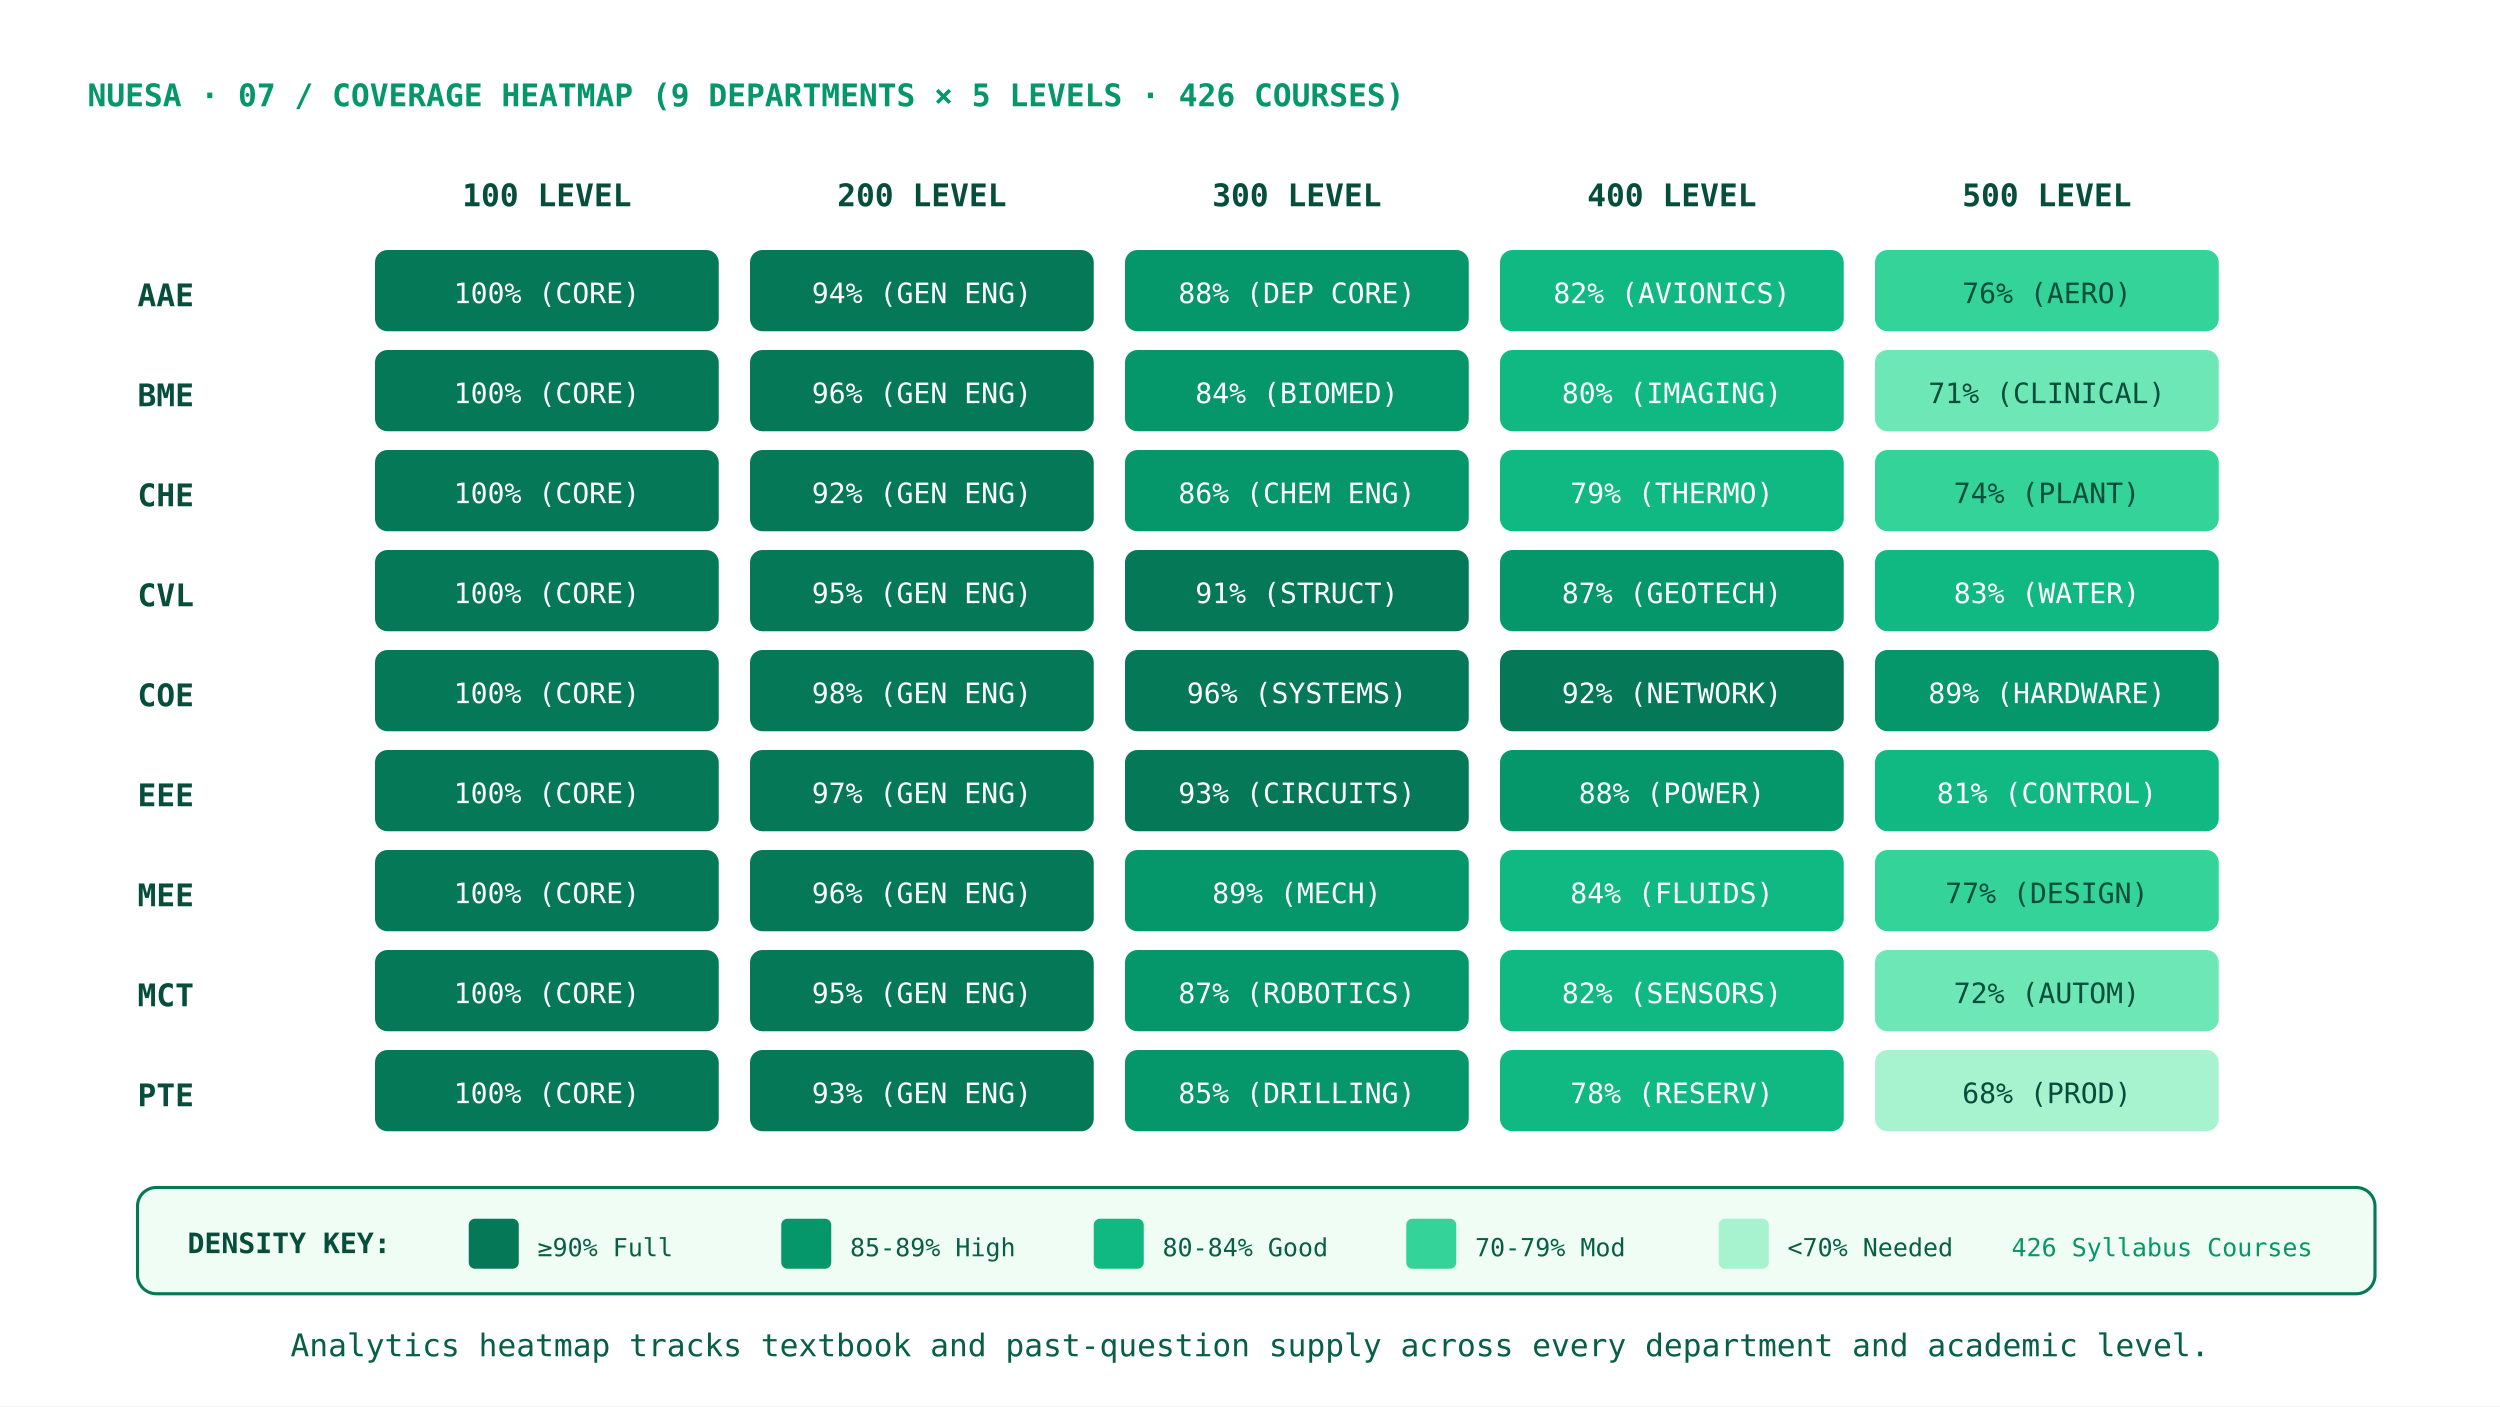
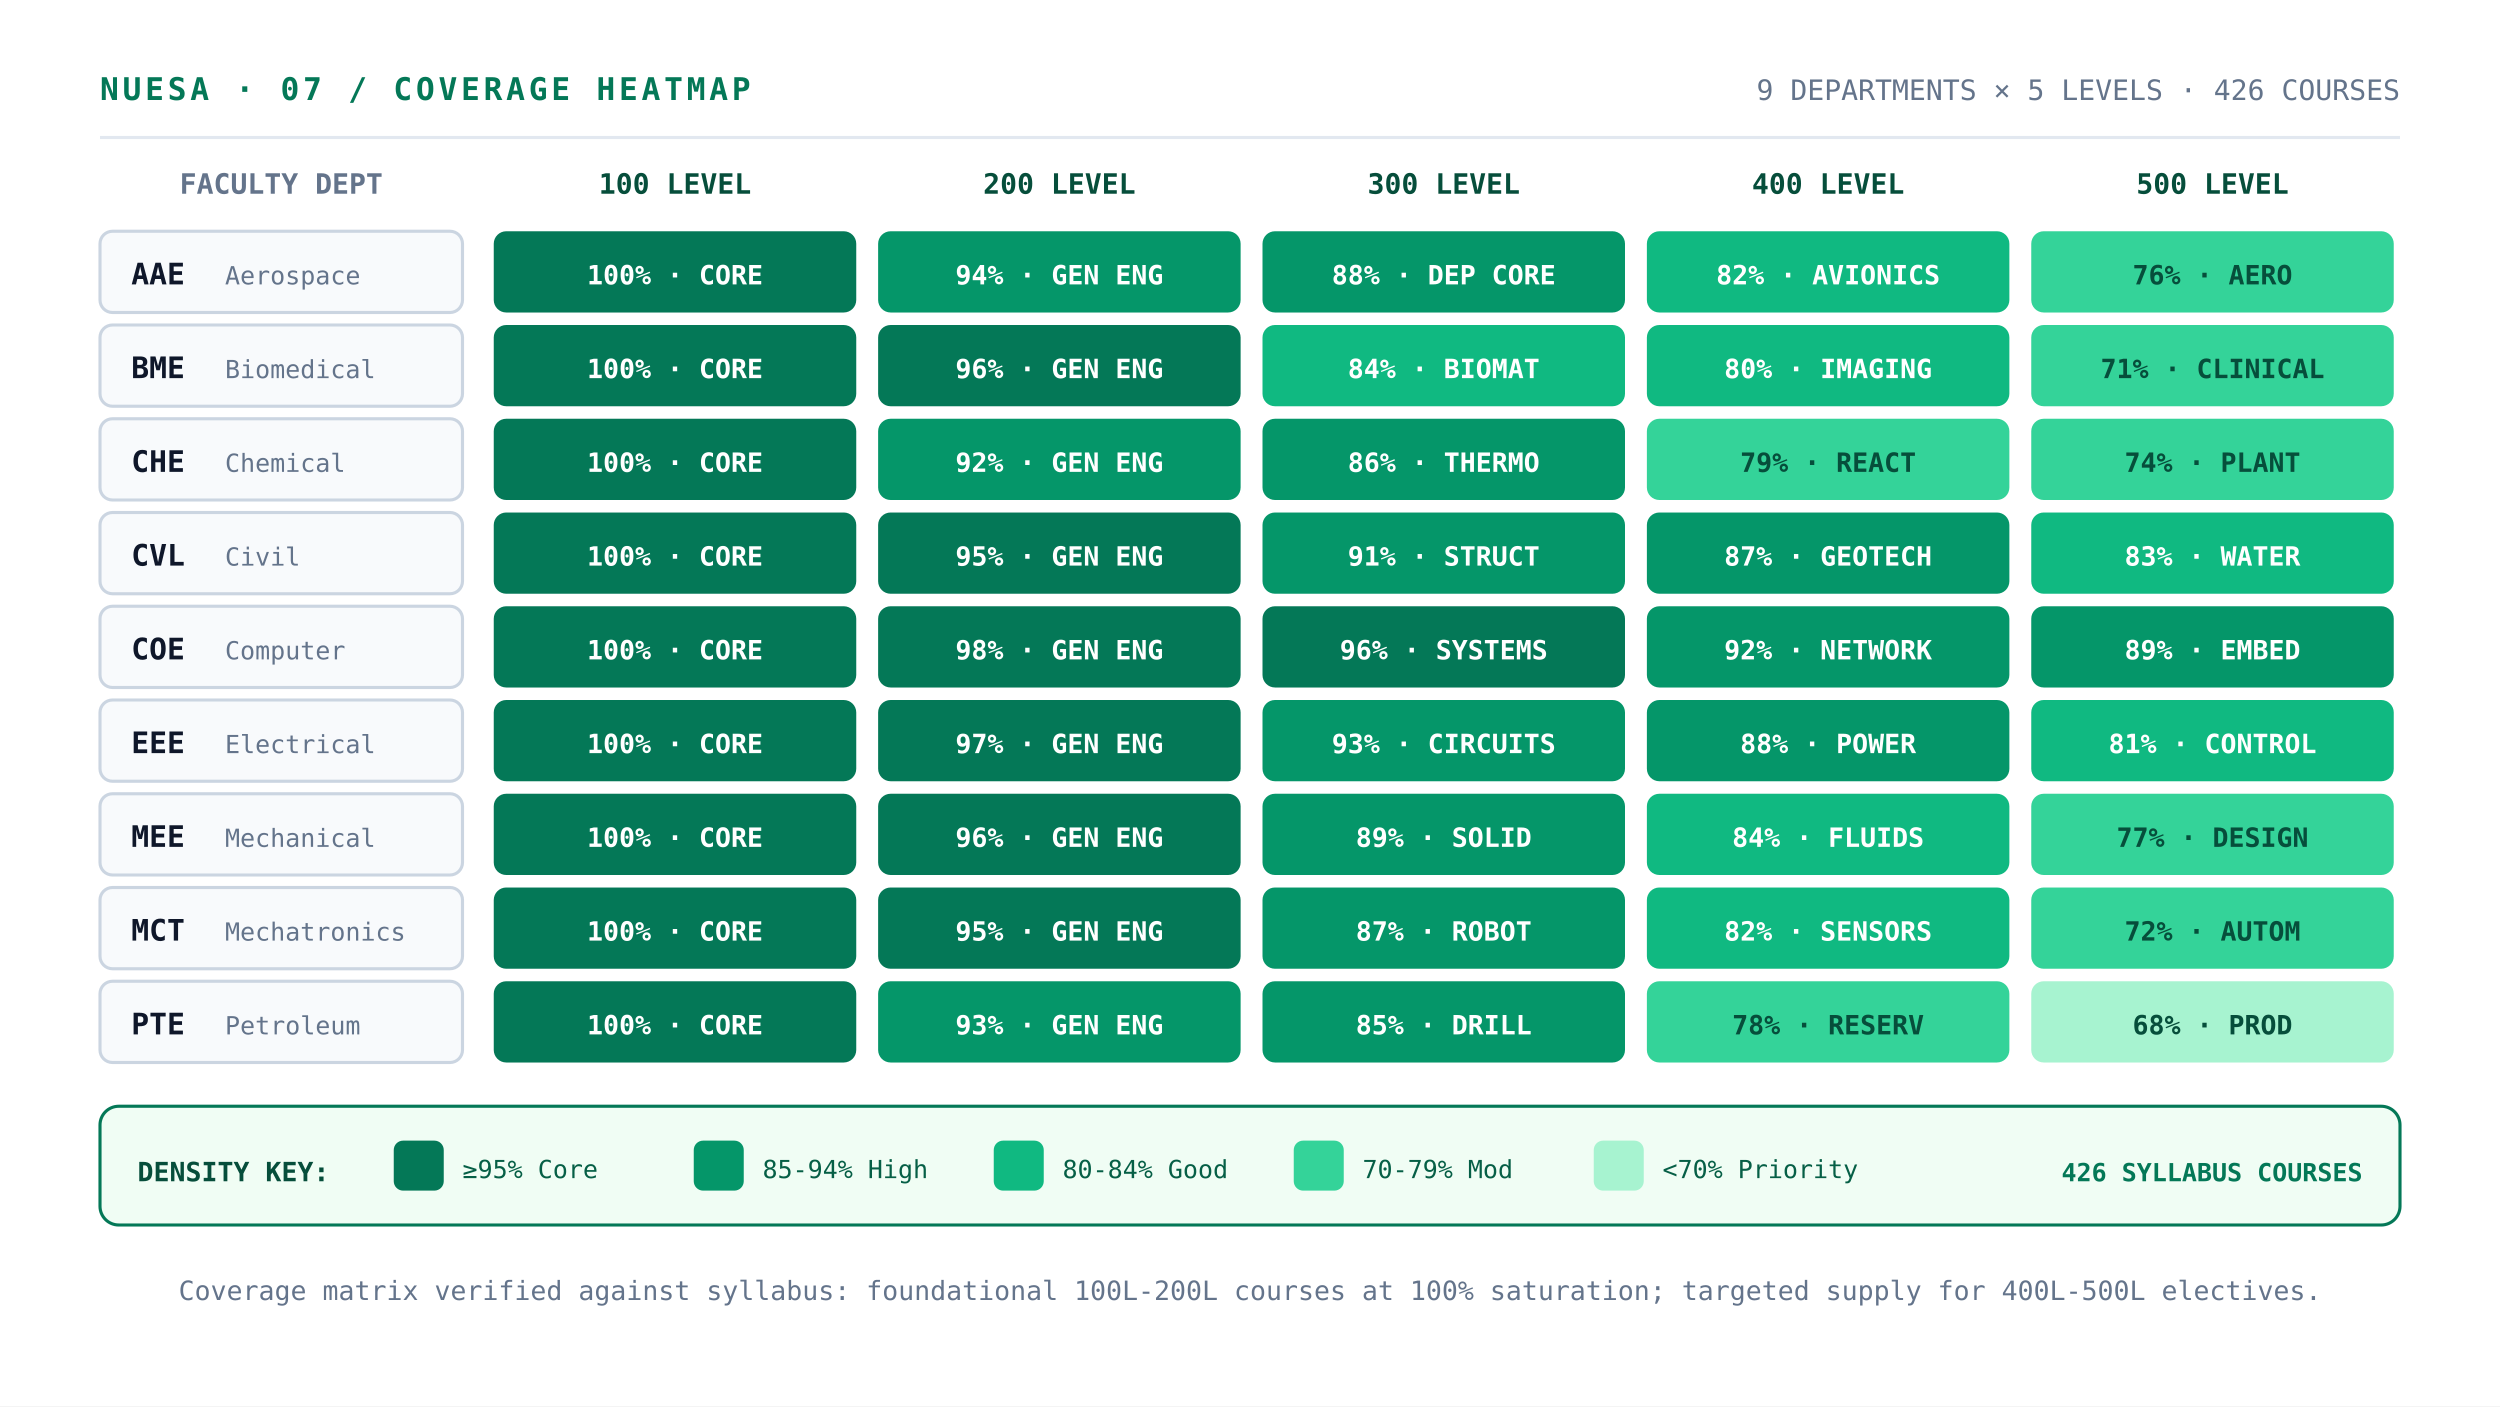
- <svg xmlns="http://www.w3.org/2000/svg" viewBox="0 0 800 450" width="100%" preserveAspectRatio="xMidYMid meet" role="img" font-family="'JetBrains Mono', ui-monospace, SFMono-Regular, Menlo, monospace" style="font-family:'JetBrains Mono',ui-monospace,monospace">
+ <svg xmlns="http://www.w3.org/2000/svg" viewBox="0 0 800 450" width="100%" height="100%" preserveAspectRatio="xMidYMid meet" role="img" font-family="'JetBrains Mono', ui-monospace, Menlo, Consolas, monospace" style="font-family:'JetBrains Mono',ui-monospace,monospace">
  <rect x="0" y="0" width="800" height="450" fill="#FFFFFF" />
-   <text x="28" y="34" font-size="10" fill="#059669" font-weight="600">NUESA · 07 / COVERAGE HEATMAP (9 DEPARTMENTS × 5 LEVELS · 426 COURSES)</text>
-   <text x="175" y="66" font-size="10" fill="#064E3B" text-anchor="middle" font-weight="600">100 LEVEL</text>
-   <text x="295" y="66" font-size="10" fill="#064E3B" text-anchor="middle" font-weight="600">200 LEVEL</text>
-   <text x="415" y="66" font-size="10" fill="#064E3B" text-anchor="middle" font-weight="600">300 LEVEL</text>
-   <text x="535" y="66" font-size="10" fill="#064E3B" text-anchor="middle" font-weight="600">400 LEVEL</text>
-   <text x="655" y="66" font-size="10" fill="#064E3B" text-anchor="middle" font-weight="600">500 LEVEL</text>
-   <text x="44" y="98" font-size="10" fill="#064E3B" font-weight="600">AAE</text>
-   <rect x="120" y="80" width="110" height="26" rx="4" fill="#047857" />
-   <text x="175" y="97" font-size="9" fill="#FFFFFF" text-anchor="middle">100% (CORE)</text>
-   <rect x="240" y="80" width="110" height="26" rx="4" fill="#047857" />
-   <text x="295" y="97" font-size="9" fill="#FFFFFF" text-anchor="middle">94% (GEN ENG)</text>
-   <rect x="360" y="80" width="110" height="26" rx="4" fill="#059669" />
-   <text x="415" y="97" font-size="9" fill="#FFFFFF" text-anchor="middle">88% (DEP CORE)</text>
-   <rect x="480" y="80" width="110" height="26" rx="4" fill="#10B981" />
-   <text x="535" y="97" font-size="9" fill="#FFFFFF" text-anchor="middle">82% (AVIONICS)</text>
-   <rect x="600" y="80" width="110" height="26" rx="4" fill="#34D399" />
-   <text x="655" y="97" font-size="9" fill="#064E3B" text-anchor="middle">76% (AERO)</text>
-   <text x="44" y="130" font-size="10" fill="#064E3B" font-weight="600">BME</text>
-   <rect x="120" y="112" width="110" height="26" rx="4" fill="#047857" />
-   <text x="175" y="129" font-size="9" fill="#FFFFFF" text-anchor="middle">100% (CORE)</text>
-   <rect x="240" y="112" width="110" height="26" rx="4" fill="#047857" />
-   <text x="295" y="129" font-size="9" fill="#FFFFFF" text-anchor="middle">96% (GEN ENG)</text>
-   <rect x="360" y="112" width="110" height="26" rx="4" fill="#059669" />
-   <text x="415" y="129" font-size="9" fill="#FFFFFF" text-anchor="middle">84% (BIOMED)</text>
-   <rect x="480" y="112" width="110" height="26" rx="4" fill="#10B981" />
-   <text x="535" y="129" font-size="9" fill="#FFFFFF" text-anchor="middle">80% (IMAGING)</text>
-   <rect x="600" y="112" width="110" height="26" rx="4" fill="#6EE7B7" />
-   <text x="655" y="129" font-size="9" fill="#064E3B" text-anchor="middle">71% (CLINICAL)</text>
-   <text x="44" y="162" font-size="10" fill="#064E3B" font-weight="600">CHE</text>
-   <rect x="120" y="144" width="110" height="26" rx="4" fill="#047857" />
-   <text x="175" y="161" font-size="9" fill="#FFFFFF" text-anchor="middle">100% (CORE)</text>
-   <rect x="240" y="144" width="110" height="26" rx="4" fill="#047857" />
-   <text x="295" y="161" font-size="9" fill="#FFFFFF" text-anchor="middle">92% (GEN ENG)</text>
-   <rect x="360" y="144" width="110" height="26" rx="4" fill="#059669" />
-   <text x="415" y="161" font-size="9" fill="#FFFFFF" text-anchor="middle">86% (CHEM ENG)</text>
-   <rect x="480" y="144" width="110" height="26" rx="4" fill="#10B981" />
-   <text x="535" y="161" font-size="9" fill="#FFFFFF" text-anchor="middle">79% (THERMO)</text>
-   <rect x="600" y="144" width="110" height="26" rx="4" fill="#34D399" />
-   <text x="655" y="161" font-size="9" fill="#064E3B" text-anchor="middle">74% (PLANT)</text>
-   <text x="44" y="194" font-size="10" fill="#064E3B" font-weight="600">CVL</text>
-   <rect x="120" y="176" width="110" height="26" rx="4" fill="#047857" />
-   <text x="175" y="193" font-size="9" fill="#FFFFFF" text-anchor="middle">100% (CORE)</text>
-   <rect x="240" y="176" width="110" height="26" rx="4" fill="#047857" />
-   <text x="295" y="193" font-size="9" fill="#FFFFFF" text-anchor="middle">95% (GEN ENG)</text>
-   <rect x="360" y="176" width="110" height="26" rx="4" fill="#047857" />
-   <text x="415" y="193" font-size="9" fill="#FFFFFF" text-anchor="middle">91% (STRUCT)</text>
-   <rect x="480" y="176" width="110" height="26" rx="4" fill="#059669" />
-   <text x="535" y="193" font-size="9" fill="#FFFFFF" text-anchor="middle">87% (GEOTECH)</text>
-   <rect x="600" y="176" width="110" height="26" rx="4" fill="#10B981" />
-   <text x="655" y="193" font-size="9" fill="#FFFFFF" text-anchor="middle">83% (WATER)</text>
-   <text x="44" y="226" font-size="10" fill="#064E3B" font-weight="600">COE</text>
-   <rect x="120" y="208" width="110" height="26" rx="4" fill="#047857" />
-   <text x="175" y="225" font-size="9" fill="#FFFFFF" text-anchor="middle">100% (CORE)</text>
-   <rect x="240" y="208" width="110" height="26" rx="4" fill="#047857" />
-   <text x="295" y="225" font-size="9" fill="#FFFFFF" text-anchor="middle">98% (GEN ENG)</text>
-   <rect x="360" y="208" width="110" height="26" rx="4" fill="#047857" />
-   <text x="415" y="225" font-size="9" fill="#FFFFFF" text-anchor="middle">96% (SYSTEMS)</text>
-   <rect x="480" y="208" width="110" height="26" rx="4" fill="#047857" />
-   <text x="535" y="225" font-size="9" fill="#FFFFFF" text-anchor="middle">92% (NETWORK)</text>
-   <rect x="600" y="208" width="110" height="26" rx="4" fill="#059669" />
-   <text x="655" y="225" font-size="9" fill="#FFFFFF" text-anchor="middle">89% (HARDWARE)</text>
-   <text x="44" y="258" font-size="10" fill="#064E3B" font-weight="600">EEE</text>
-   <rect x="120" y="240" width="110" height="26" rx="4" fill="#047857" />
-   <text x="175" y="257" font-size="9" fill="#FFFFFF" text-anchor="middle">100% (CORE)</text>
-   <rect x="240" y="240" width="110" height="26" rx="4" fill="#047857" />
-   <text x="295" y="257" font-size="9" fill="#FFFFFF" text-anchor="middle">97% (GEN ENG)</text>
-   <rect x="360" y="240" width="110" height="26" rx="4" fill="#047857" />
-   <text x="415" y="257" font-size="9" fill="#FFFFFF" text-anchor="middle">93% (CIRCUITS)</text>
-   <rect x="480" y="240" width="110" height="26" rx="4" fill="#059669" />
-   <text x="535" y="257" font-size="9" fill="#FFFFFF" text-anchor="middle">88% (POWER)</text>
-   <rect x="600" y="240" width="110" height="26" rx="4" fill="#10B981" />
-   <text x="655" y="257" font-size="9" fill="#FFFFFF" text-anchor="middle">81% (CONTROL)</text>
-   <text x="44" y="290" font-size="10" fill="#064E3B" font-weight="600">MEE</text>
-   <rect x="120" y="272" width="110" height="26" rx="4" fill="#047857" />
-   <text x="175" y="289" font-size="9" fill="#FFFFFF" text-anchor="middle">100% (CORE)</text>
-   <rect x="240" y="272" width="110" height="26" rx="4" fill="#047857" />
-   <text x="295" y="289" font-size="9" fill="#FFFFFF" text-anchor="middle">96% (GEN ENG)</text>
-   <rect x="360" y="272" width="110" height="26" rx="4" fill="#059669" />
-   <text x="415" y="289" font-size="9" fill="#FFFFFF" text-anchor="middle">89% (MECH)</text>
-   <rect x="480" y="272" width="110" height="26" rx="4" fill="#10B981" />
-   <text x="535" y="289" font-size="9" fill="#FFFFFF" text-anchor="middle">84% (FLUIDS)</text>
-   <rect x="600" y="272" width="110" height="26" rx="4" fill="#34D399" />
-   <text x="655" y="289" font-size="9" fill="#064E3B" text-anchor="middle">77% (DESIGN)</text>
-   <text x="44" y="322" font-size="10" fill="#064E3B" font-weight="600">MCT</text>
-   <rect x="120" y="304" width="110" height="26" rx="4" fill="#047857" />
-   <text x="175" y="321" font-size="9" fill="#FFFFFF" text-anchor="middle">100% (CORE)</text>
-   <rect x="240" y="304" width="110" height="26" rx="4" fill="#047857" />
-   <text x="295" y="321" font-size="9" fill="#FFFFFF" text-anchor="middle">95% (GEN ENG)</text>
-   <rect x="360" y="304" width="110" height="26" rx="4" fill="#059669" />
-   <text x="415" y="321" font-size="9" fill="#FFFFFF" text-anchor="middle">87% (ROBOTICS)</text>
-   <rect x="480" y="304" width="110" height="26" rx="4" fill="#10B981" />
-   <text x="535" y="321" font-size="9" fill="#FFFFFF" text-anchor="middle">82% (SENSORS)</text>
-   <rect x="600" y="304" width="110" height="26" rx="4" fill="#6EE7B7" />
-   <text x="655" y="321" font-size="9" fill="#064E3B" text-anchor="middle">72% (AUTOM)</text>
-   <text x="44" y="354" font-size="10" fill="#064E3B" font-weight="600">PTE</text>
-   <rect x="120" y="336" width="110" height="26" rx="4" fill="#047857" />
-   <text x="175" y="353" font-size="9" fill="#FFFFFF" text-anchor="middle">100% (CORE)</text>
-   <rect x="240" y="336" width="110" height="26" rx="4" fill="#047857" />
-   <text x="295" y="353" font-size="9" fill="#FFFFFF" text-anchor="middle">93% (GEN ENG)</text>
-   <rect x="360" y="336" width="110" height="26" rx="4" fill="#059669" />
-   <text x="415" y="353" font-size="9" fill="#FFFFFF" text-anchor="middle">85% (DRILLING)</text>
-   <rect x="480" y="336" width="110" height="26" rx="4" fill="#10B981" />
-   <text x="535" y="353" font-size="9" fill="#FFFFFF" text-anchor="middle">78% (RESERV)</text>
-   <rect x="600" y="336" width="110" height="26" rx="4" fill="#A7F3D0" />
-   <text x="655" y="353" font-size="9" fill="#064E3B" text-anchor="middle">68% (PROD)</text>
-   <rect x="44" y="380" width="716" height="34" rx="6" fill="#F0FDF4" stroke="#047857" stroke-width="1" />
-   <text x="60" y="401" font-size="9" fill="#064E3B" font-weight="600">DENSITY KEY:</text>
-   <rect x="150" y="390" width="16" height="16" fill="#047857" rx="2" />
-   <text x="172" y="402" font-size="8" fill="#065F46">≥90% Full</text>
-   <rect x="250" y="390" width="16" height="16" fill="#059669" rx="2" />
-   <text x="272" y="402" font-size="8" fill="#065F46">85-89% High</text>
-   <rect x="350" y="390" width="16" height="16" fill="#10B981" rx="2" />
-   <text x="372" y="402" font-size="8" fill="#065F46">80-84% Good</text>
-   <rect x="450" y="390" width="16" height="16" fill="#34D399" rx="2" />
-   <text x="472" y="402" font-size="8" fill="#065F46">70-79% Mod</text>
-   <rect x="550" y="390" width="16" height="16" fill="#A7F3D0" rx="2" />
-   <text x="572" y="402" font-size="8" fill="#065F46">&lt;70% Needed</text>
-   <text x="740" y="402" font-size="8" fill="#059669" text-anchor="end">426 Syllabus Courses</text>
-   <text x="400" y="434" font-size="10" fill="#065F46" text-anchor="middle">Analytics heatmap tracks textbook and past-question supply across every department and academic level.</text>
+   <text x="32" y="32" font-size="10" font-weight="600" fill="#047857" letter-spacing="0.12em">NUESA · 07 / COVERAGE HEATMAP</text>
+   <text x="768" y="32" font-size="9" font-weight="500" fill="#64748B" text-anchor="end">9 DEPARTMENTS × 5 LEVELS · 426 COURSES</text>
+   <line x1="32" y1="44" x2="768" y2="44" stroke="#E2E8F0" stroke-width="1" />
+   <text x="90" y="62" font-size="9" font-weight="600" fill="#64748B" text-anchor="middle">FACULTY DEPT</text>
+   <text x="216" y="62" font-size="9" font-weight="600" fill="#064E3B" text-anchor="middle">100 LEVEL</text>
+   <text x="339" y="62" font-size="9" font-weight="600" fill="#064E3B" text-anchor="middle">200 LEVEL</text>
+   <text x="462" y="62" font-size="9" font-weight="600" fill="#064E3B" text-anchor="middle">300 LEVEL</text>
+   <text x="585" y="62" font-size="9" font-weight="600" fill="#064E3B" text-anchor="middle">400 LEVEL</text>
+   <text x="708" y="62" font-size="9" font-weight="600" fill="#064E3B" text-anchor="middle">500 LEVEL</text>
+   <rect x="32" y="74" width="116" height="26" rx="4" fill="#F8FAFC" stroke="#CBD5E1" stroke-width="1" />
+   <text x="42" y="91" font-size="9.5" font-weight="600" fill="#0F172A">AAE</text>
+   <text x="72" y="91" font-size="8" fill="#64748B">Aerospace</text>
+   <rect x="158" y="74" width="116" height="26" rx="4" fill="#047857" />
+   <text x="216" y="91" font-size="8.5" font-weight="600" fill="#FFFFFF" text-anchor="middle">100% · CORE</text>
+   <rect x="281" y="74" width="116" height="26" rx="4" fill="#059669" />
+   <text x="339" y="91" font-size="8.5" font-weight="600" fill="#FFFFFF" text-anchor="middle">94% · GEN ENG</text>
+   <rect x="404" y="74" width="116" height="26" rx="4" fill="#059669" />
+   <text x="462" y="91" font-size="8.5" font-weight="600" fill="#FFFFFF" text-anchor="middle">88% · DEP CORE</text>
+   <rect x="527" y="74" width="116" height="26" rx="4" fill="#10B981" />
+   <text x="585" y="91" font-size="8.5" font-weight="600" fill="#FFFFFF" text-anchor="middle">82% · AVIONICS</text>
+   <rect x="650" y="74" width="116" height="26" rx="4" fill="#34D399" />
+   <text x="708" y="91" font-size="8.5" font-weight="600" fill="#064E3B" text-anchor="middle">76% · AERO</text>
+   <rect x="32" y="104" width="116" height="26" rx="4" fill="#F8FAFC" stroke="#CBD5E1" stroke-width="1" />
+   <text x="42" y="121" font-size="9.5" font-weight="600" fill="#0F172A">BME</text>
+   <text x="72" y="121" font-size="8" fill="#64748B">Biomedical</text>
+   <rect x="158" y="104" width="116" height="26" rx="4" fill="#047857" />
+   <text x="216" y="121" font-size="8.5" font-weight="600" fill="#FFFFFF" text-anchor="middle">100% · CORE</text>
+   <rect x="281" y="104" width="116" height="26" rx="4" fill="#047857" />
+   <text x="339" y="121" font-size="8.5" font-weight="600" fill="#FFFFFF" text-anchor="middle">96% · GEN ENG</text>
+   <rect x="404" y="104" width="116" height="26" rx="4" fill="#10B981" />
+   <text x="462" y="121" font-size="8.5" font-weight="600" fill="#FFFFFF" text-anchor="middle">84% · BIOMAT</text>
+   <rect x="527" y="104" width="116" height="26" rx="4" fill="#10B981" />
+   <text x="585" y="121" font-size="8.5" font-weight="600" fill="#FFFFFF" text-anchor="middle">80% · IMAGING</text>
+   <rect x="650" y="104" width="116" height="26" rx="4" fill="#34D399" />
+   <text x="708" y="121" font-size="8.5" font-weight="600" fill="#064E3B" text-anchor="middle">71% · CLINICAL</text>
+   <rect x="32" y="134" width="116" height="26" rx="4" fill="#F8FAFC" stroke="#CBD5E1" stroke-width="1" />
+   <text x="42" y="151" font-size="9.5" font-weight="600" fill="#0F172A">CHE</text>
+   <text x="72" y="151" font-size="8" fill="#64748B">Chemical</text>
+   <rect x="158" y="134" width="116" height="26" rx="4" fill="#047857" />
+   <text x="216" y="151" font-size="8.5" font-weight="600" fill="#FFFFFF" text-anchor="middle">100% · CORE</text>
+   <rect x="281" y="134" width="116" height="26" rx="4" fill="#059669" />
+   <text x="339" y="151" font-size="8.5" font-weight="600" fill="#FFFFFF" text-anchor="middle">92% · GEN ENG</text>
+   <rect x="404" y="134" width="116" height="26" rx="4" fill="#059669" />
+   <text x="462" y="151" font-size="8.5" font-weight="600" fill="#FFFFFF" text-anchor="middle">86% · THERMO</text>
+   <rect x="527" y="134" width="116" height="26" rx="4" fill="#34D399" />
+   <text x="585" y="151" font-size="8.5" font-weight="600" fill="#064E3B" text-anchor="middle">79% · REACT</text>
+   <rect x="650" y="134" width="116" height="26" rx="4" fill="#34D399" />
+   <text x="708" y="151" font-size="8.5" font-weight="600" fill="#064E3B" text-anchor="middle">74% · PLANT</text>
+   <rect x="32" y="164" width="116" height="26" rx="4" fill="#F8FAFC" stroke="#CBD5E1" stroke-width="1" />
+   <text x="42" y="181" font-size="9.5" font-weight="600" fill="#0F172A">CVL</text>
+   <text x="72" y="181" font-size="8" fill="#64748B">Civil</text>
+   <rect x="158" y="164" width="116" height="26" rx="4" fill="#047857" />
+   <text x="216" y="181" font-size="8.5" font-weight="600" fill="#FFFFFF" text-anchor="middle">100% · CORE</text>
+   <rect x="281" y="164" width="116" height="26" rx="4" fill="#047857" />
+   <text x="339" y="181" font-size="8.5" font-weight="600" fill="#FFFFFF" text-anchor="middle">95% · GEN ENG</text>
+   <rect x="404" y="164" width="116" height="26" rx="4" fill="#059669" />
+   <text x="462" y="181" font-size="8.5" font-weight="600" fill="#FFFFFF" text-anchor="middle">91% · STRUCT</text>
+   <rect x="527" y="164" width="116" height="26" rx="4" fill="#059669" />
+   <text x="585" y="181" font-size="8.5" font-weight="600" fill="#FFFFFF" text-anchor="middle">87% · GEOTECH</text>
+   <rect x="650" y="164" width="116" height="26" rx="4" fill="#10B981" />
+   <text x="708" y="181" font-size="8.5" font-weight="600" fill="#FFFFFF" text-anchor="middle">83% · WATER</text>
+   <rect x="32" y="194" width="116" height="26" rx="4" fill="#F8FAFC" stroke="#CBD5E1" stroke-width="1" />
+   <text x="42" y="211" font-size="9.5" font-weight="600" fill="#0F172A">COE</text>
+   <text x="72" y="211" font-size="8" fill="#64748B">Computer</text>
+   <rect x="158" y="194" width="116" height="26" rx="4" fill="#047857" />
+   <text x="216" y="211" font-size="8.5" font-weight="600" fill="#FFFFFF" text-anchor="middle">100% · CORE</text>
+   <rect x="281" y="194" width="116" height="26" rx="4" fill="#047857" />
+   <text x="339" y="211" font-size="8.5" font-weight="600" fill="#FFFFFF" text-anchor="middle">98% · GEN ENG</text>
+   <rect x="404" y="194" width="116" height="26" rx="4" fill="#047857" />
+   <text x="462" y="211" font-size="8.5" font-weight="600" fill="#FFFFFF" text-anchor="middle">96% · SYSTEMS</text>
+   <rect x="527" y="194" width="116" height="26" rx="4" fill="#059669" />
+   <text x="585" y="211" font-size="8.5" font-weight="600" fill="#FFFFFF" text-anchor="middle">92% · NETWORK</text>
+   <rect x="650" y="194" width="116" height="26" rx="4" fill="#059669" />
+   <text x="708" y="211" font-size="8.5" font-weight="600" fill="#FFFFFF" text-anchor="middle">89% · EMBED</text>
+   <rect x="32" y="224" width="116" height="26" rx="4" fill="#F8FAFC" stroke="#CBD5E1" stroke-width="1" />
+   <text x="42" y="241" font-size="9.5" font-weight="600" fill="#0F172A">EEE</text>
+   <text x="72" y="241" font-size="8" fill="#64748B">Electrical</text>
+   <rect x="158" y="224" width="116" height="26" rx="4" fill="#047857" />
+   <text x="216" y="241" font-size="8.5" font-weight="600" fill="#FFFFFF" text-anchor="middle">100% · CORE</text>
+   <rect x="281" y="224" width="116" height="26" rx="4" fill="#047857" />
+   <text x="339" y="241" font-size="8.5" font-weight="600" fill="#FFFFFF" text-anchor="middle">97% · GEN ENG</text>
+   <rect x="404" y="224" width="116" height="26" rx="4" fill="#059669" />
+   <text x="462" y="241" font-size="8.5" font-weight="600" fill="#FFFFFF" text-anchor="middle">93% · CIRCUITS</text>
+   <rect x="527" y="224" width="116" height="26" rx="4" fill="#059669" />
+   <text x="585" y="241" font-size="8.5" font-weight="600" fill="#FFFFFF" text-anchor="middle">88% · POWER</text>
+   <rect x="650" y="224" width="116" height="26" rx="4" fill="#10B981" />
+   <text x="708" y="241" font-size="8.5" font-weight="600" fill="#FFFFFF" text-anchor="middle">81% · CONTROL</text>
+   <rect x="32" y="254" width="116" height="26" rx="4" fill="#F8FAFC" stroke="#CBD5E1" stroke-width="1" />
+   <text x="42" y="271" font-size="9.5" font-weight="600" fill="#0F172A">MEE</text>
+   <text x="72" y="271" font-size="8" fill="#64748B">Mechanical</text>
+   <rect x="158" y="254" width="116" height="26" rx="4" fill="#047857" />
+   <text x="216" y="271" font-size="8.5" font-weight="600" fill="#FFFFFF" text-anchor="middle">100% · CORE</text>
+   <rect x="281" y="254" width="116" height="26" rx="4" fill="#047857" />
+   <text x="339" y="271" font-size="8.5" font-weight="600" fill="#FFFFFF" text-anchor="middle">96% · GEN ENG</text>
+   <rect x="404" y="254" width="116" height="26" rx="4" fill="#059669" />
+   <text x="462" y="271" font-size="8.5" font-weight="600" fill="#FFFFFF" text-anchor="middle">89% · SOLID</text>
+   <rect x="527" y="254" width="116" height="26" rx="4" fill="#10B981" />
+   <text x="585" y="271" font-size="8.5" font-weight="600" fill="#FFFFFF" text-anchor="middle">84% · FLUIDS</text>
+   <rect x="650" y="254" width="116" height="26" rx="4" fill="#34D399" />
+   <text x="708" y="271" font-size="8.5" font-weight="600" fill="#064E3B" text-anchor="middle">77% · DESIGN</text>
+   <rect x="32" y="284" width="116" height="26" rx="4" fill="#F8FAFC" stroke="#CBD5E1" stroke-width="1" />
+   <text x="42" y="301" font-size="9.5" font-weight="600" fill="#0F172A">MCT</text>
+   <text x="72" y="301" font-size="8" fill="#64748B">Mechatronics</text>
+   <rect x="158" y="284" width="116" height="26" rx="4" fill="#047857" />
+   <text x="216" y="301" font-size="8.5" font-weight="600" fill="#FFFFFF" text-anchor="middle">100% · CORE</text>
+   <rect x="281" y="284" width="116" height="26" rx="4" fill="#047857" />
+   <text x="339" y="301" font-size="8.5" font-weight="600" fill="#FFFFFF" text-anchor="middle">95% · GEN ENG</text>
+   <rect x="404" y="284" width="116" height="26" rx="4" fill="#059669" />
+   <text x="462" y="301" font-size="8.5" font-weight="600" fill="#FFFFFF" text-anchor="middle">87% · ROBOT</text>
+   <rect x="527" y="284" width="116" height="26" rx="4" fill="#10B981" />
+   <text x="585" y="301" font-size="8.5" font-weight="600" fill="#FFFFFF" text-anchor="middle">82% · SENSORS</text>
+   <rect x="650" y="284" width="116" height="26" rx="4" fill="#34D399" />
+   <text x="708" y="301" font-size="8.5" font-weight="600" fill="#064E3B" text-anchor="middle">72% · AUTOM</text>
+   <rect x="32" y="314" width="116" height="26" rx="4" fill="#F8FAFC" stroke="#CBD5E1" stroke-width="1" />
+   <text x="42" y="331" font-size="9.5" font-weight="600" fill="#0F172A">PTE</text>
+   <text x="72" y="331" font-size="8" fill="#64748B">Petroleum</text>
+   <rect x="158" y="314" width="116" height="26" rx="4" fill="#047857" />
+   <text x="216" y="331" font-size="8.5" font-weight="600" fill="#FFFFFF" text-anchor="middle">100% · CORE</text>
+   <rect x="281" y="314" width="116" height="26" rx="4" fill="#059669" />
+   <text x="339" y="331" font-size="8.5" font-weight="600" fill="#FFFFFF" text-anchor="middle">93% · GEN ENG</text>
+   <rect x="404" y="314" width="116" height="26" rx="4" fill="#059669" />
+   <text x="462" y="331" font-size="8.5" font-weight="600" fill="#FFFFFF" text-anchor="middle">85% · DRILL</text>
+   <rect x="527" y="314" width="116" height="26" rx="4" fill="#34D399" />
+   <text x="585" y="331" font-size="8.5" font-weight="600" fill="#064E3B" text-anchor="middle">78% · RESERV</text>
+   <rect x="650" y="314" width="116" height="26" rx="4" fill="#A7F3D0" />
+   <text x="708" y="331" font-size="8.5" font-weight="600" fill="#064E3B" text-anchor="middle">68% · PROD</text>
+   <rect x="32" y="354" width="736" height="38" rx="6" fill="#F0FDF4" stroke="#047857" stroke-width="1" />
+   <text x="44" y="378" font-size="8.5" font-weight="600" fill="#064E3B">DENSITY KEY:</text>
+   <rect x="126" y="365" width="16" height="16" rx="3" fill="#047857" />
+   <text x="148" y="377" font-size="8" fill="#065F46">≥95% Core</text>
+   <rect x="222" y="365" width="16" height="16" rx="3" fill="#059669" />
+   <text x="244" y="377" font-size="8" fill="#065F46">85-94% High</text>
+   <rect x="318" y="365" width="16" height="16" rx="3" fill="#10B981" />
+   <text x="340" y="377" font-size="8" fill="#065F46">80-84% Good</text>
+   <rect x="414" y="365" width="16" height="16" rx="3" fill="#34D399" />
+   <text x="436" y="377" font-size="8" fill="#065F46">70-79% Mod</text>
+   <rect x="510" y="365" width="16" height="16" rx="3" fill="#A7F3D0" />
+   <text x="532" y="377" font-size="8" fill="#065F46">&lt;70% Priority</text>
+   <text x="756" y="378" font-size="8" font-weight="600" fill="#047857" text-anchor="end">426 SYLLABUS COURSES</text>
+   <text x="400" y="416" font-size="8.5" fill="#64748B" text-anchor="middle">Coverage matrix verified against syllabus: foundational 100L-200L courses at 100% saturation; targeted supply for 400L-500L electives.</text>
</svg>
